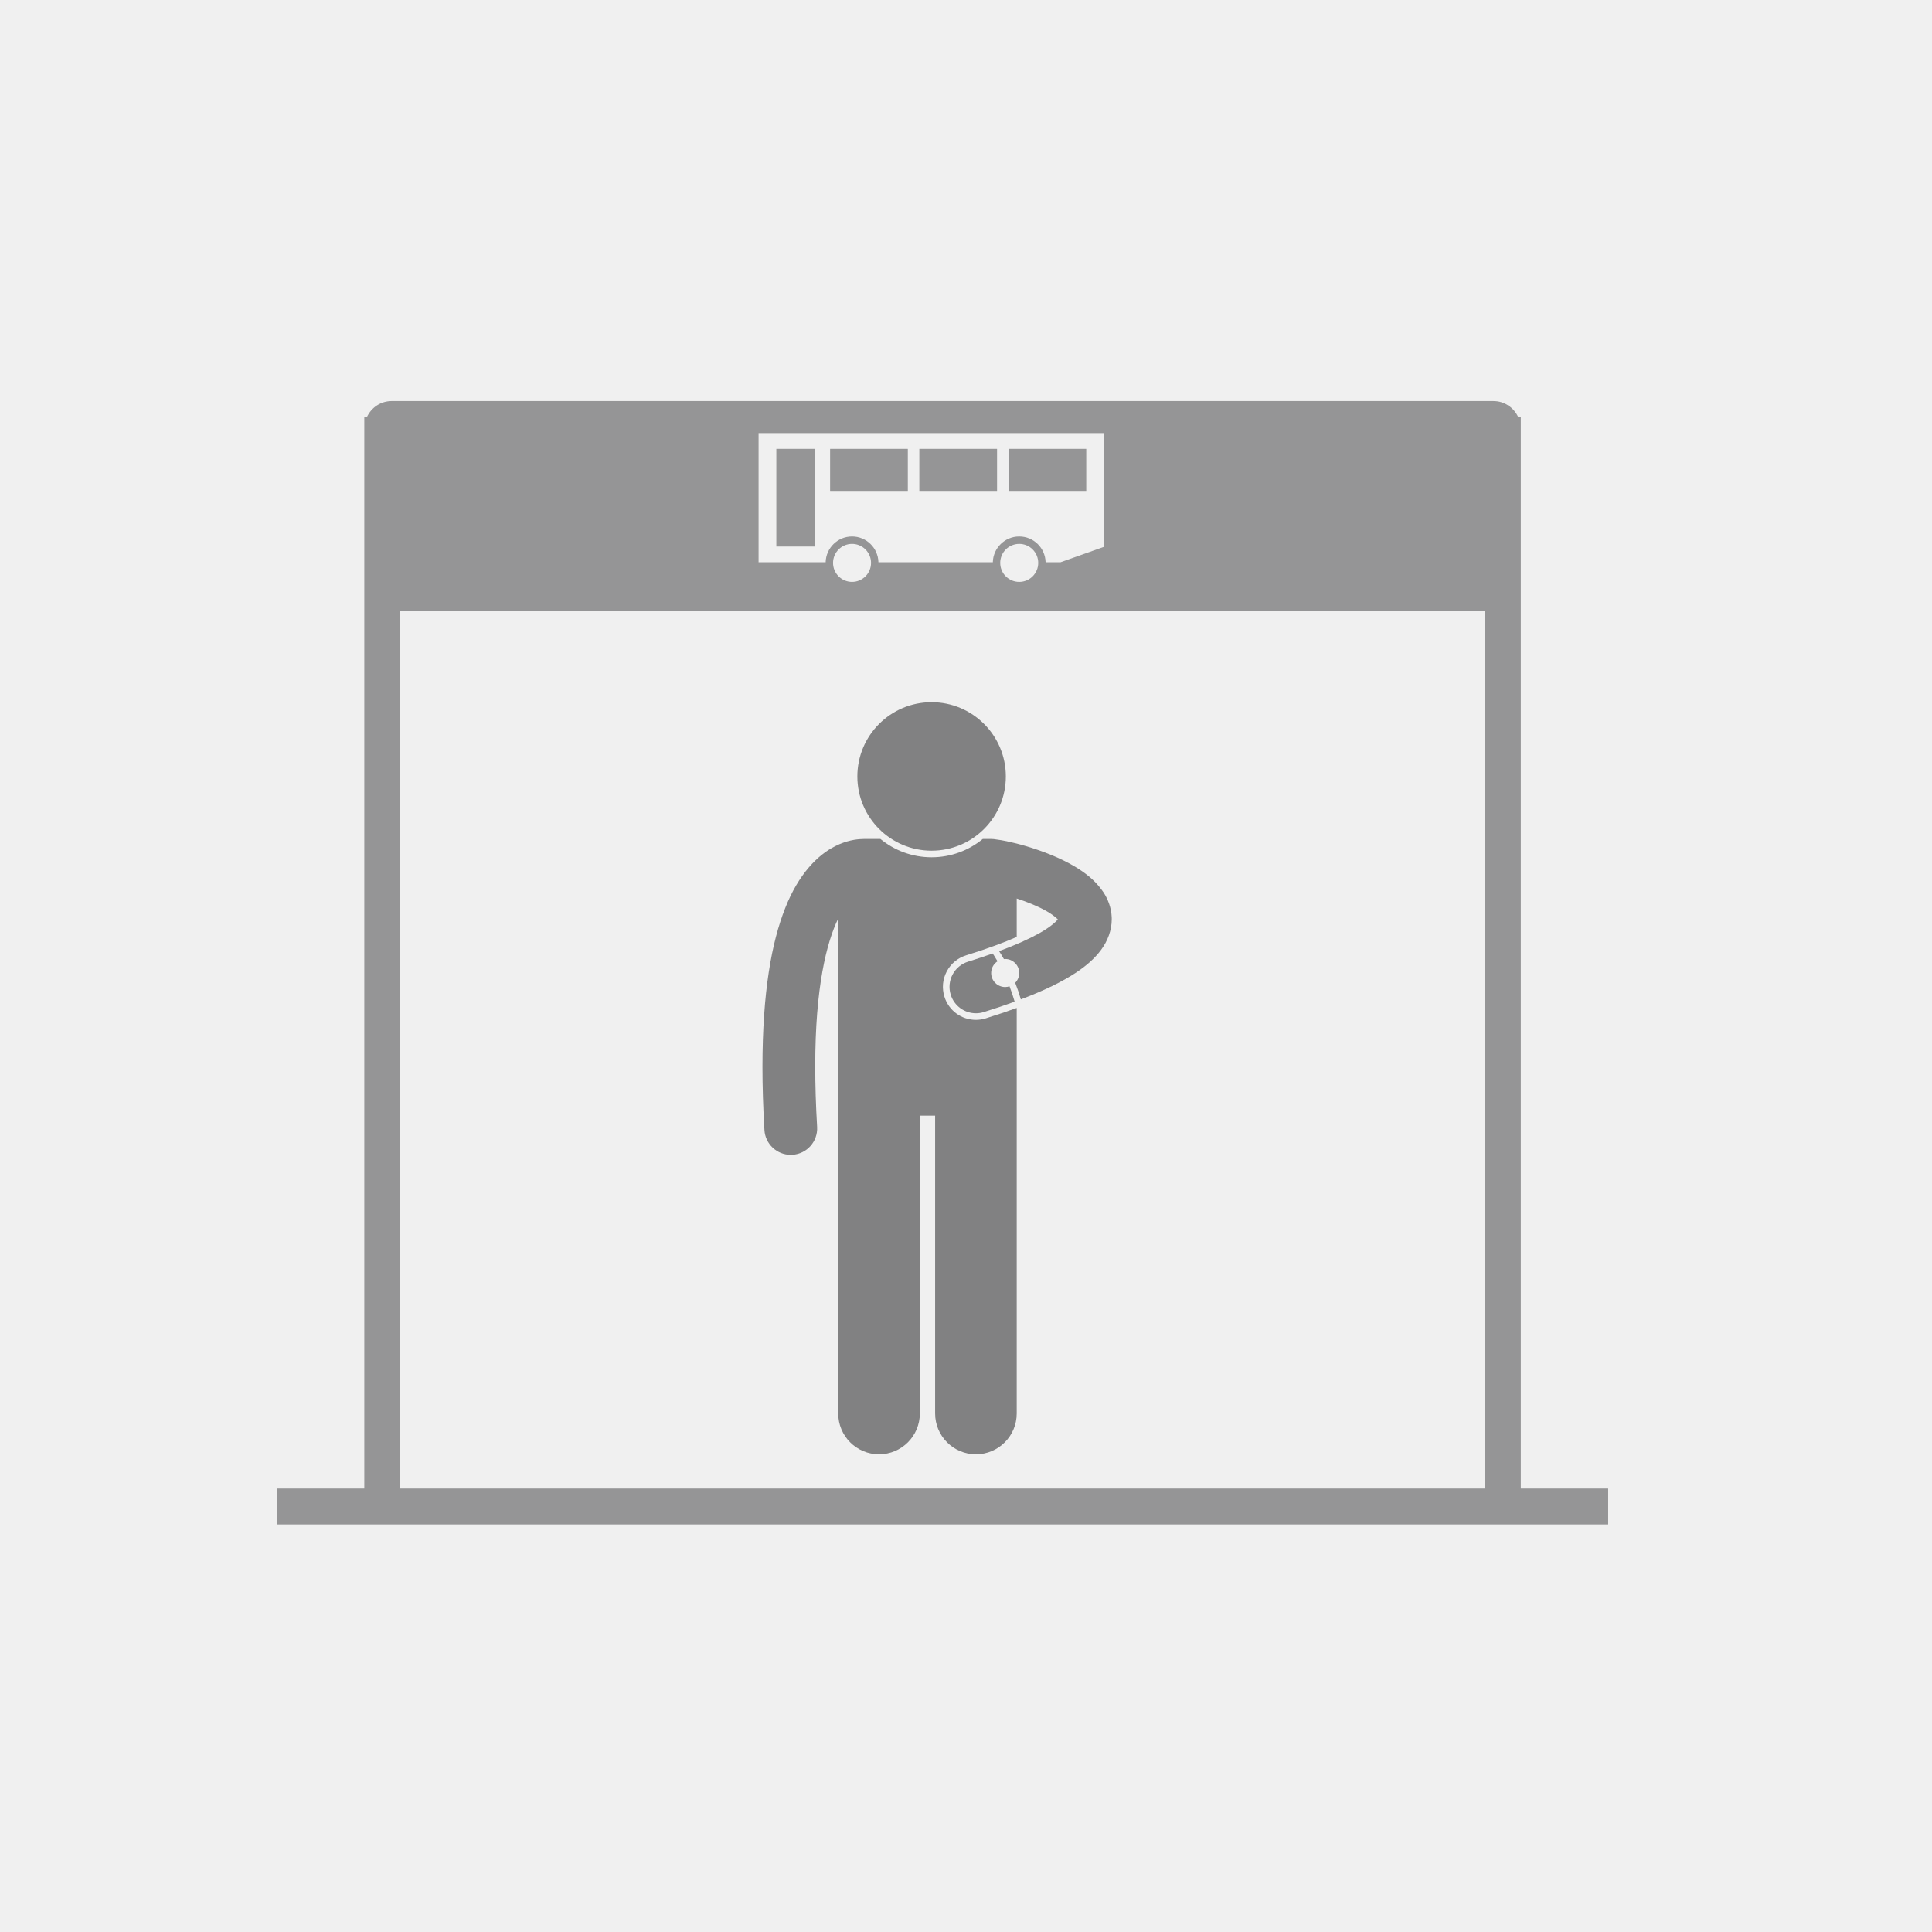
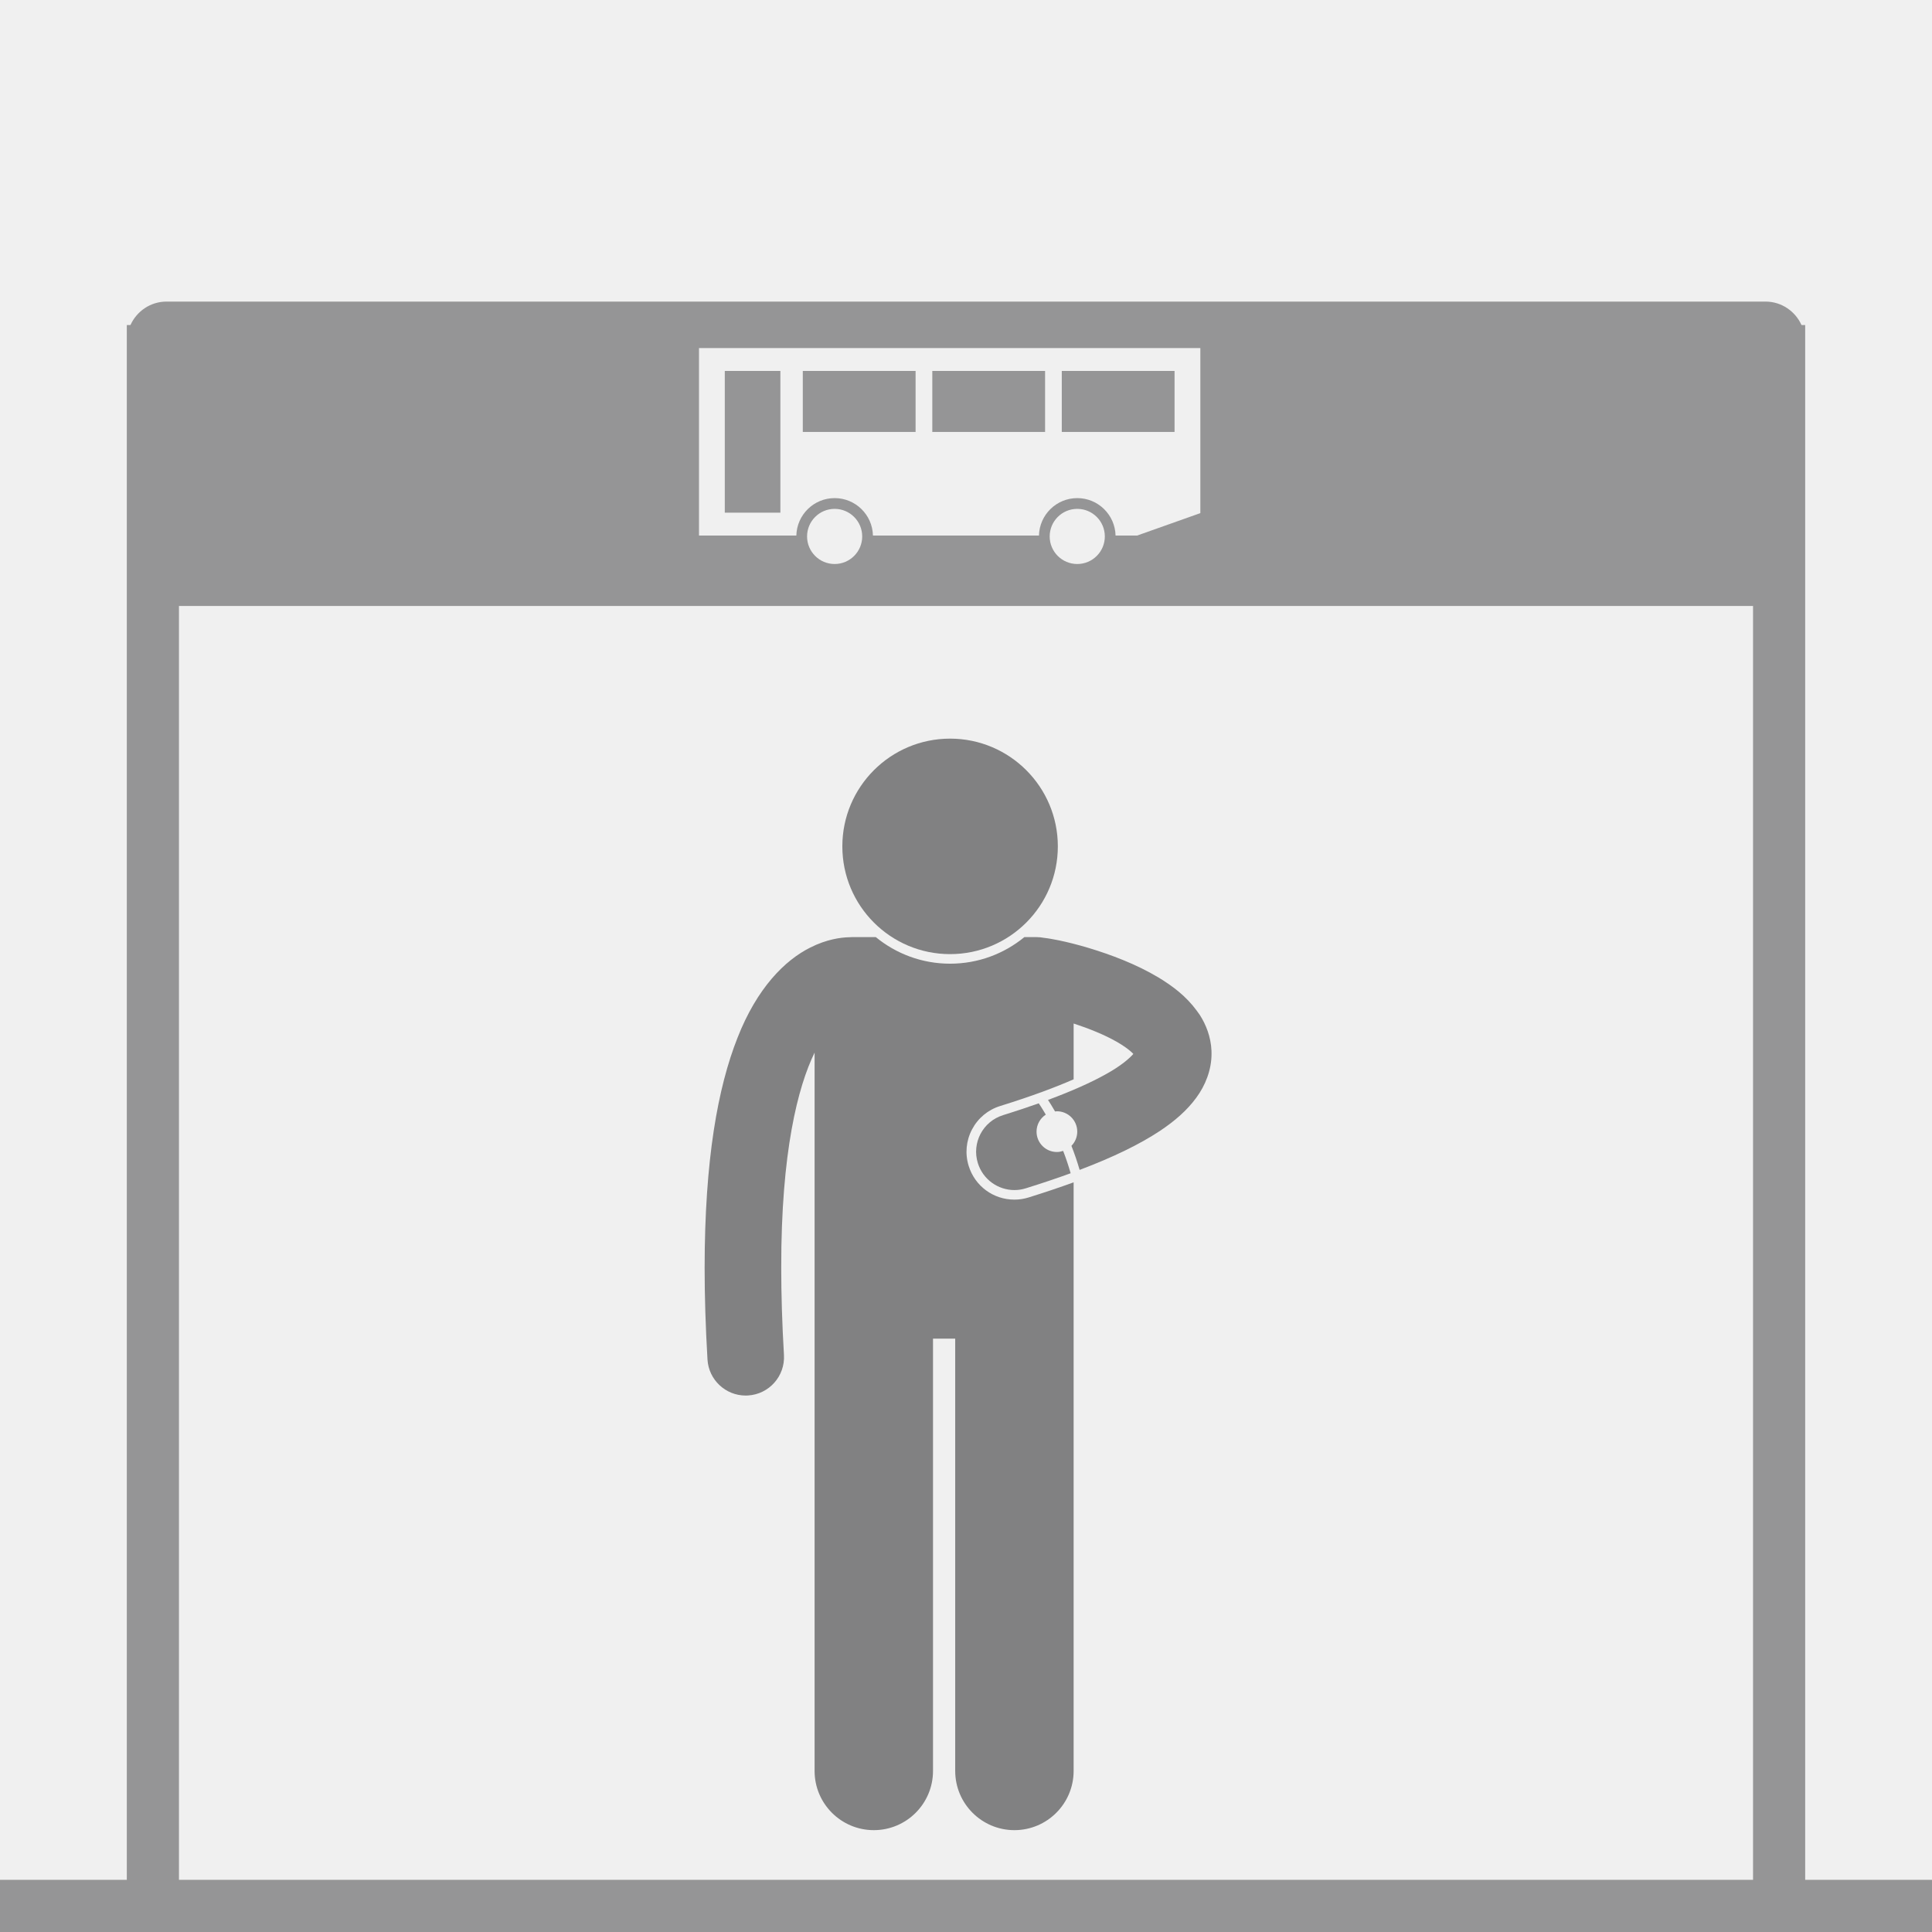
- <svg xmlns="http://www.w3.org/2000/svg" version="1.1" id="Calque_1" x="0px" y="0px" width="350" height="350" viewBox="0 0 350 350" enable-background="new 0 0 400.001 400" xml:space="preserve">
+ <svg xmlns="http://www.w3.org/2000/svg" version="1.1" id="Calque_1" x="0px" y="0px" width="241.17" height="241.17" viewBox="0 0 241.17 241.17" enable-background="new 0 0 400.001 400" xml:space="preserve">
  <defs id="defs21" />
-   <g id="g3" transform="translate(97.0339,-64.83051)" style="fill:#818182;fill-opacity:1">
+   <g id="g3" transform="translate(46.86593,-99.83832)" style="fill:#818182;fill-opacity:1">
    <path d="m 46.218,274.044 c 0.094,0 0.188,-0.003 0.283,-0.009 2.637,-0.155 4.648,-2.418 4.494,-5.054 -0.234,-3.976 -0.34,-7.597 -0.34,-10.894 -0.02,-14.475 2.09,-22.607 4.164,-26.852 l 0,89.668 c 0,4.082 3.311,7.391 7.391,7.391 4.082,0 7.391,-3.309 7.391,-7.391 l 0,-53.963 2.771,0 0,53.963 c 0,4.082 3.311,7.391 7.391,7.391 4.08,0 7.391,-3.309 7.391,-7.391 l 0,-73.474 c -1.723,0.626 -3.588,1.253 -5.617,1.886 -0.578,0.18 -1.176,0.271 -1.775,0.271 -2.633,0 -4.926,-1.688 -5.707,-4.203 -0.475,-1.526 -0.326,-3.144 0.416,-4.557 0.742,-1.413 1.992,-2.454 3.518,-2.927 4.031,-1.25 7,-2.383 9.166,-3.33 l 0,-6.965 c 1.859,0.605 3.859,1.405 5.363,2.271 0.424,0.237 0.801,0.481 1.125,0.712 0.434,0.31 0.766,0.594 0.965,0.811 -0.428,0.498 -1.494,1.479 -3.508,2.576 -1.725,0.963 -4.088,2.033 -7.145,3.168 0.225,0.341 0.527,0.82 0.881,1.439 0.076,-0.008 0.152,-0.023 0.23,-0.023 1.404,0 2.541,1.138 2.541,2.541 0,0.691 -0.279,1.316 -0.727,1.773 0.363,0.92 0.711,1.924 1.023,3.004 4.236,-1.602 7.484,-3.191 10.02,-4.864 1.865,-1.246 3.369,-2.55 4.527,-4.124 1.152,-1.553 1.928,-3.514 1.918,-5.531 0,-0.086 -0.002,-0.191 -0.006,-0.317 0,-0.003 0,-0.006 0,-0.009 0,-0.006 0,-0.012 0,-0.017 -0.068,-1.731 -0.686,-3.29 -1.475,-4.506 -0.117,-0.175 -0.24,-0.338 -0.361,-0.503 -1.355,-1.848 -3.035,-3.084 -4.768,-4.143 -2.846,-1.699 -5.986,-2.861 -8.721,-3.688 -1.365,-0.409 -2.623,-0.724 -3.699,-0.947 -0.732,-0.142 -1.303,-0.255 -1.916,-0.323 -0.287,-0.056 -0.586,-0.086 -0.889,-0.086 l -1.529,0 c -2.527,2.071 -5.756,3.317 -9.271,3.317 -3.515,0 -6.746,-1.246 -9.271,-3.317 l -3.023,0 c -0.096,0 -0.191,0.008 -0.285,0.014 -1.084,0.023 -2.846,0.266 -4.844,1.273 -3.215,1.594 -6.684,5.082 -9.107,11.263 -2.455,6.205 -4.102,15.176 -4.111,28.721 0,3.501 0.113,7.308 0.357,11.452 0.148,2.541 2.255,4.503 4.769,4.503 z" id="path5" style="fill:#818182;fill-opacity:1" />
    <path d="m 85.847,243.506 c -0.248,0.08 -0.508,0.136 -0.781,0.136 -1.404,0 -2.541,-1.138 -2.541,-2.541 0,-0.891 0.461,-1.672 1.154,-2.126 -0.248,-0.429 -0.471,-0.787 -0.646,-1.058 -0.096,-0.146 -0.17,-0.257 -0.234,-0.353 -1.359,0.484 -2.84,0.977 -4.455,1.479 -2.523,0.783 -3.932,3.465 -3.146,5.986 0.637,2.049 2.525,3.364 4.564,3.364 0.471,0 0.947,-0.069 1.42,-0.218 2.031,-0.633 3.891,-1.258 5.6,-1.881 -0.285,-0.997 -0.603,-1.931 -0.935,-2.788 z" id="path7" style="fill:#818182;fill-opacity:1" />
    <circle cx="71.733" cy="205.491" r="13.45" id="circle9" style="fill:#818182;fill-opacity:1" />
  </g>
-   <g id="g11" transform="translate(-40.67797,-79.66102)" style="opacity:0.82;fill:#818182;fill-opacity:1">
-     <path style="fill:#818182;fill-opacity:1" d="M 70.955 72.654 C 68.951 72.654 67.234 73.859 66.453 75.584 L 65.998 75.584 L 65.998 77.654 L 65.998 105.654 L 65.998 269.666 L 50.168 269.666 L 50.168 276.178 L 108.459 276.178 L 146.629 276.178 L 191.168 276.178 L 229.338 276.178 L 253.168 276.178 L 291.338 276.178 L 291.338 269.666 L 275.508 269.666 L 275.508 105.654 L 275.508 77.654 L 275.508 75.584 L 275.051 75.584 C 274.27 73.859 272.555 72.654 270.551 72.654 L 70.955 72.654 z M 137.422 78.459 L 200.006 78.459 L 200.006 99.061 L 192.115 101.859 L 189.422 101.859 C 189.36 99.27 187.245 97.186 184.641 97.186 C 182.036 97.186 179.921 99.269 179.859 101.859 L 159.137 101.859 C 159.077 99.27 156.96 97.186 154.355 97.186 C 151.751 97.186 149.636 99.269 149.574 101.859 L 137.424 101.859 L 137.422 101.859 L 137.422 78.459 z M 140.641 81.314 L 140.641 99.004 L 147.582 99.004 L 147.582 81.314 L 140.641 81.314 z M 150.381 81.314 L 150.381 88.926 L 164.461 88.926 L 164.461 81.314 L 150.381 81.314 z M 166.545 81.314 L 166.545 88.926 L 180.625 88.926 L 180.625 81.314 L 166.545 81.314 z M 182.709 81.314 L 182.709 88.926 L 196.787 88.926 L 196.787 81.314 L 182.709 81.314 z M 154.355 98.529 A 3.442 3.442 0 0 1 157.797 101.971 A 3.442 3.442 0 0 1 154.355 105.414 A 3.442 3.442 0 0 1 150.914 101.971 A 3.442 3.442 0 0 1 154.355 98.529 z M 184.641 98.529 A 3.442 3.442 0 0 1 188.084 101.971 A 3.442 3.442 0 0 1 184.641 105.414 A 3.442 3.442 0 0 1 181.199 101.971 A 3.442 3.442 0 0 1 184.641 98.529 z M 72.508 110.654 L 268.998 110.654 L 268.998 269.666 L 253.168 269.666 L 229.338 269.666 C 229.338 269.666 124.289 269.667 124.289 269.666 L 108.459 269.666 L 72.508 269.666 L 72.508 110.654 z " transform="translate(40.67797,79.66102)" id="path13" />
+   <g id="g11" transform="translate(-90.84593,-114.6688)" style="opacity:0.82;fill:#818182;fill-opacity:1">
+     <path style="fill:#818182;fill-opacity:1" d="m 70.955,72.654 c -2.004,0 -3.721,1.205 -4.502,2.93 l -0.455,0 0,2.07 0,28 0,164.012 -15.83,0 0,6.512 58.291,0 38.17,0 44.539,0 38.17,0 23.83,0 38.17,0 0,-6.512 -15.83,0 0,-164.012 0,-28 0,-2.07 -0.457,0 c -0.781,-1.725 -2.496,-2.93 -4.5,-2.93 l -199.596,0 z m 66.467,5.805 62.584,0 0,20.602 -7.891,2.799 -2.693,0 c -0.062,-2.589 -2.176,-4.674 -4.781,-4.674 -2.605,0 -4.719,2.084 -4.781,4.674 l -20.723,0 c -0.06,-2.589 -2.176,-4.674 -4.781,-4.674 -2.605,0 -4.719,2.084 -4.781,4.674 l -12.15,0 -0.002,0 0,-23.4 z m 3.219,2.855 0,17.689 6.941,0 0,-17.689 -6.941,0 z m 9.74,0 0,7.611 14.08,0 0,-7.611 -14.08,0 z m 16.164,0 0,7.611 14.08,0 0,-7.611 -14.08,0 z m 16.164,0 0,7.611 14.078,0 0,-7.611 -14.078,0 z m -28.354,17.215 a 3.442,3.442 0 0 1 3.441,3.441 3.442,3.442 0 0 1 -3.441,3.443 3.442,3.442 0 0 1 -3.441,-3.443 3.442,3.442 0 0 1 3.441,-3.441 z m 30.285,0 a 3.442,3.442 0 0 1 3.443,3.441 3.442,3.442 0 0 1 -3.443,3.443 3.442,3.442 0 0 1 -3.441,-3.443 3.442,3.442 0 0 1 3.441,-3.441 z M 72.508,110.654 l 196.49,0 0,159.012 -15.83,0 -23.83,0 c 0,0 -105.049,10e-4 -105.049,0 l -15.83,0 -35.951,0 0,-159.012 z" transform="translate(40.67797,79.66102)" id="path13" />
  </g>
-   <g transform="matrix(1.123737,0,0,1.123737,-106.4267,-31.73903)" id="g3355" style="fill:#ffffff;fill-opacity:1" />
+   <g transform="matrix(1.123737,0,0,1.123737,-156.5947,-66.74684)" id="g3355" style="fill:#ffffff;fill-opacity:1" />
</svg>
